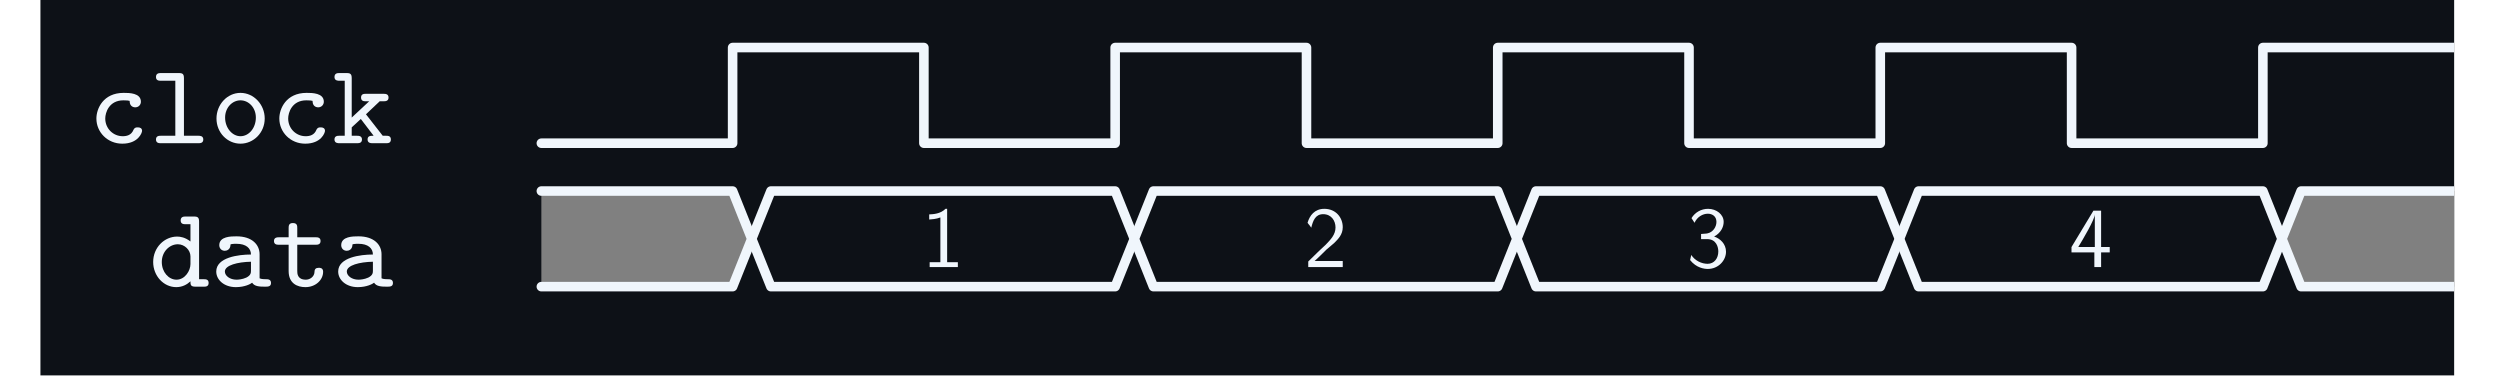
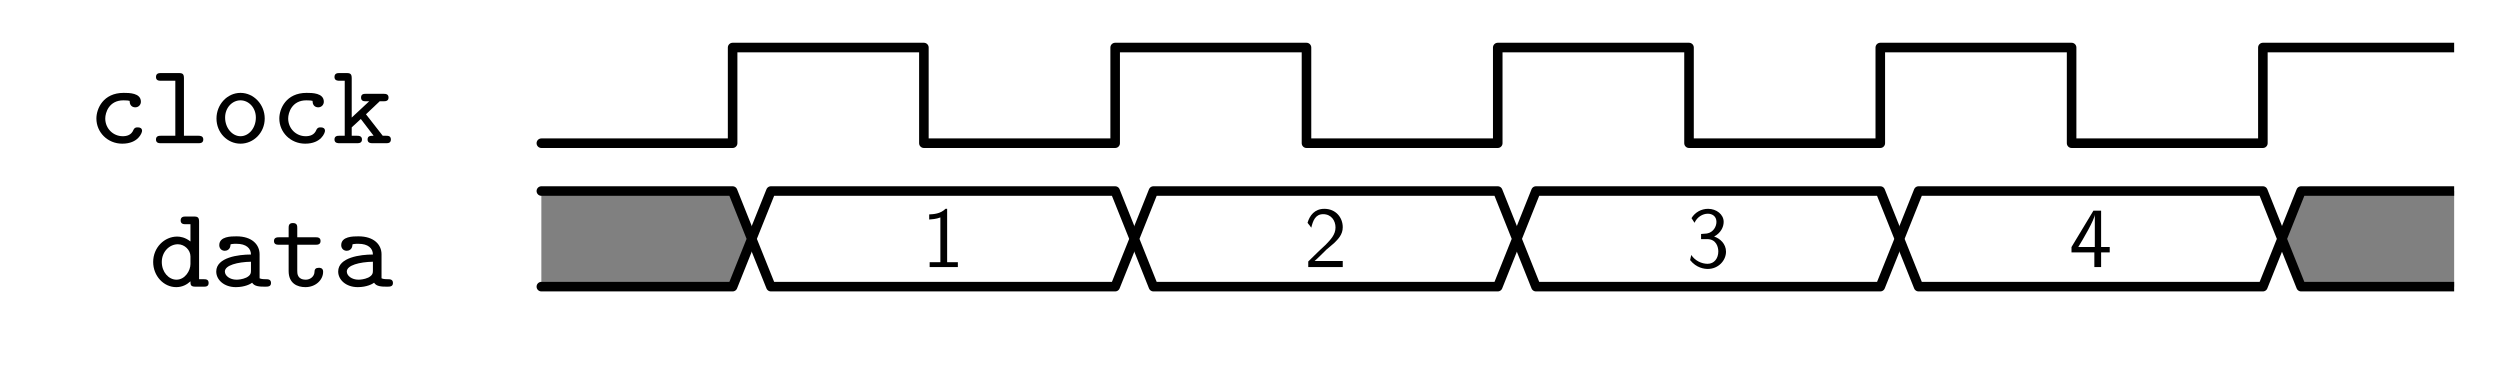
<svg xmlns="http://www.w3.org/2000/svg" xmlns:xlink="http://www.w3.org/1999/xlink" width="167.621pt" height="26.068pt" viewBox="0 0 167.621 26.068">
  <defs>
    <g>
      <g id="glyph-0-0">
        <path d="M 3.609 -0.828 C 3.609 -1 3.484 -1.062 3.328 -1.062 C 3.219 -1.062 3.109 -1.062 3.031 -0.891 C 2.891 -0.547 2.594 -0.469 2.312 -0.469 C 1.672 -0.469 1.141 -0.984 1.141 -1.656 C 1.141 -2.047 1.391 -2.875 2.359 -2.875 C 2.578 -2.875 2.719 -2.859 2.75 -2.844 C 2.781 -2.844 2.781 -2.828 2.781 -2.766 C 2.797 -2.531 2.953 -2.406 3.156 -2.406 C 3.375 -2.406 3.531 -2.578 3.531 -2.781 C 3.531 -3.375 2.734 -3.375 2.375 -3.375 C 1 -3.375 0.547 -2.312 0.547 -1.656 C 0.547 -0.734 1.297 0.031 2.281 0.031 C 3.359 0.031 3.609 -0.703 3.609 -0.828 Z M 3.609 -0.828 " />
      </g>
      <g id="glyph-0-1">
        <path d="M 2.328 -4.359 C 2.328 -4.625 2.25 -4.703 2 -4.703 L 0.781 -4.703 C 0.672 -4.703 0.453 -4.703 0.453 -4.438 C 0.453 -4.188 0.672 -4.188 0.781 -4.188 L 1.75 -4.188 L 1.75 -0.5 L 0.781 -0.5 C 0.672 -0.5 0.453 -0.5 0.453 -0.25 C 0.453 0 0.672 0 0.781 0 L 3.297 0 C 3.406 0 3.625 0 3.625 -0.25 C 3.625 -0.5 3.391 -0.5 3.297 -0.5 L 2.328 -0.5 Z M 2.328 -4.359 " />
      </g>
      <g id="glyph-0-2">
        <path d="M 3.656 -1.656 C 3.656 -2.594 2.922 -3.375 2.031 -3.375 C 1.141 -3.375 0.422 -2.594 0.422 -1.656 C 0.422 -0.703 1.156 0.031 2.031 0.031 C 2.906 0.031 3.656 -0.703 3.656 -1.656 Z M 2.031 -0.469 C 1.484 -0.469 1 -1.016 1 -1.719 C 1 -2.391 1.484 -2.875 2.031 -2.875 C 2.578 -2.875 3.062 -2.391 3.062 -1.719 C 3.062 -1.016 2.594 -0.469 2.031 -0.469 Z M 2.031 -0.469 " />
      </g>
      <g id="glyph-0-3">
        <path d="M 2.281 -1.922 L 2.266 -1.938 L 3.188 -2.812 L 3.438 -2.812 C 3.562 -2.812 3.781 -2.812 3.781 -3.062 C 3.781 -3.312 3.562 -3.312 3.438 -3.312 L 2.266 -3.312 C 2.141 -3.312 1.938 -3.312 1.938 -3.062 C 1.938 -2.812 2.141 -2.812 2.266 -2.812 L 2.484 -2.812 L 1.312 -1.719 L 1.312 -4.359 C 1.312 -4.625 1.234 -4.703 0.984 -4.703 L 0.484 -4.703 C 0.375 -4.703 0.156 -4.703 0.156 -4.438 C 0.156 -4.188 0.391 -4.188 0.484 -4.188 L 0.844 -4.188 L 0.844 -0.5 L 0.484 -0.5 C 0.375 -0.5 0.156 -0.5 0.156 -0.25 C 0.156 0 0.391 0 0.484 0 L 1.656 0 C 1.781 0 2 0 2 -0.25 C 2 -0.5 1.766 -0.5 1.656 -0.5 L 1.312 -0.5 L 1.312 -1.062 L 1.922 -1.625 L 2.781 -0.5 C 2.578 -0.5 2.375 -0.5 2.375 -0.25 C 2.375 0 2.609 0 2.719 0 L 3.609 0 C 3.734 0 3.938 0 3.938 -0.25 C 3.938 -0.5 3.734 -0.5 3.609 -0.5 L 3.391 -0.5 Z M 2.281 -1.922 " />
      </g>
      <g id="glyph-0-4">
        <path d="M 3.344 -4.359 C 3.344 -4.625 3.266 -4.703 3.016 -4.703 L 2.438 -4.703 C 2.328 -4.703 2.109 -4.703 2.109 -4.438 C 2.109 -4.188 2.328 -4.188 2.438 -4.188 L 2.766 -4.188 L 2.766 -3.031 C 2.406 -3.312 2.078 -3.359 1.875 -3.359 C 1.016 -3.359 0.266 -2.625 0.266 -1.656 C 0.266 -0.719 0.969 0.031 1.812 0.031 C 2.219 0.031 2.531 -0.141 2.766 -0.359 C 2.766 -0.141 2.766 0 3.094 0 L 3.656 0 C 3.781 0 3.984 0 3.984 -0.25 C 3.984 -0.5 3.781 -0.5 3.656 -0.5 L 3.344 -0.5 Z M 2.766 -1.516 C 2.766 -1.078 2.406 -0.469 1.828 -0.469 C 1.312 -0.469 0.844 -0.969 0.844 -1.656 C 0.844 -2.344 1.359 -2.844 1.922 -2.844 C 2.375 -2.844 2.766 -2.453 2.766 -2.031 Z M 2.766 -1.516 " />
      </g>
      <g id="glyph-0-5">
        <path d="M 3.312 -2.172 C 3.312 -2.812 2.812 -3.375 1.766 -3.375 C 1.406 -3.375 0.609 -3.375 0.609 -2.781 C 0.609 -2.578 0.75 -2.406 0.984 -2.406 C 1.125 -2.406 1.344 -2.5 1.359 -2.781 C 1.359 -2.844 1.359 -2.844 1.453 -2.859 C 1.547 -2.875 1.672 -2.875 1.766 -2.875 C 2.406 -2.875 2.734 -2.578 2.734 -2.156 C 1.906 -2.156 0.406 -1.969 0.406 -1.016 C 0.406 -0.453 0.938 0.031 1.719 0.031 C 2.328 0.031 2.719 -0.188 2.812 -0.266 C 2.969 -0.016 3.297 0 3.672 0 C 3.875 0 4.078 0 4.078 -0.25 C 4.078 -0.5 3.859 -0.5 3.75 -0.5 C 3.453 -0.5 3.391 -0.531 3.312 -0.562 Z M 2.734 -1.094 C 2.734 -0.938 2.734 -0.766 2.422 -0.609 C 2.156 -0.484 1.859 -0.469 1.766 -0.469 C 1.312 -0.469 0.984 -0.734 0.984 -1.016 C 0.984 -1.438 1.844 -1.656 2.734 -1.672 Z M 2.734 -1.094 " />
      </g>
      <g id="glyph-0-6">
        <path d="M 1.75 -2.812 L 2.984 -2.812 C 3.094 -2.812 3.312 -2.812 3.312 -3.062 C 3.312 -3.312 3.094 -3.312 2.984 -3.312 L 1.75 -3.312 L 1.75 -3.922 C 1.75 -4.078 1.75 -4.266 1.453 -4.266 C 1.172 -4.266 1.172 -4.062 1.172 -3.922 L 1.172 -3.312 L 0.531 -3.312 C 0.422 -3.312 0.188 -3.312 0.188 -3.062 C 0.188 -2.812 0.406 -2.812 0.516 -2.812 L 1.172 -2.812 L 1.172 -1.047 C 1.172 -0.219 1.75 0.031 2.297 0.031 C 2.984 0.031 3.484 -0.453 3.484 -1 C 3.484 -1.266 3.266 -1.266 3.203 -1.266 C 3 -1.266 2.906 -1.188 2.906 -0.984 C 2.891 -0.672 2.609 -0.469 2.328 -0.469 C 1.75 -0.469 1.75 -0.891 1.75 -1.062 Z M 1.75 -2.812 " />
      </g>
      <g id="glyph-1-0">
        <path d="M 1.719 -3.906 L 1.609 -3.906 C 1.266 -3.562 0.797 -3.547 0.516 -3.531 L 0.516 -3.188 C 0.703 -3.203 0.984 -3.219 1.266 -3.328 L 1.266 -0.328 L 0.547 -0.328 L 0.547 0 L 2.438 0 L 2.438 -0.328 L 1.719 -0.328 Z M 1.719 -3.906 " />
      </g>
      <g id="glyph-1-1">
        <path d="M 1 -1.078 L 0.281 -0.375 L 0.281 0 L 2.594 0 L 2.594 -0.406 L 1.547 -0.406 C 1.469 -0.406 1.406 -0.406 1.328 -0.406 L 0.703 -0.406 C 0.891 -0.562 1.328 -1 1.5 -1.172 C 1.609 -1.266 1.906 -1.516 2.016 -1.609 C 2.281 -1.875 2.594 -2.172 2.594 -2.672 C 2.594 -3.328 2.125 -3.906 1.359 -3.906 C 0.703 -3.906 0.375 -3.453 0.234 -2.969 C 0.312 -2.859 0.344 -2.828 0.359 -2.812 C 0.359 -2.797 0.422 -2.734 0.484 -2.641 C 0.594 -3.094 0.75 -3.547 1.281 -3.547 C 1.828 -3.547 2.109 -3.109 2.109 -2.656 C 2.109 -2.172 1.781 -1.844 1.453 -1.5 Z M 1 -1.078 " />
      </g>
      <g id="glyph-1-2">
        <path d="M 0.531 -2.969 C 0.703 -3.359 1.078 -3.578 1.422 -3.578 C 1.719 -3.578 2 -3.406 2 -3.031 C 2 -2.688 1.766 -2.344 1.422 -2.266 C 1.391 -2.25 1.375 -2.25 0.969 -2.219 L 0.969 -1.875 L 1.375 -1.875 C 2 -1.875 2.125 -1.328 2.125 -1.047 C 2.125 -0.594 1.859 -0.219 1.406 -0.219 C 1.016 -0.219 0.562 -0.422 0.312 -0.812 L 0.234 -0.469 C 0.656 0.062 1.188 0.125 1.422 0.125 C 2.125 0.125 2.641 -0.438 2.641 -1.031 C 2.641 -1.562 2.234 -1.922 1.844 -2.047 C 2.281 -2.281 2.484 -2.672 2.484 -3.031 C 2.484 -3.531 2 -3.906 1.438 -3.906 C 0.984 -3.906 0.562 -3.672 0.328 -3.281 Z M 0.531 -2.969 " />
      </g>
      <g id="glyph-1-3">
        <path d="M 2.141 -0.984 L 2.719 -0.984 L 2.719 -1.344 L 2.141 -1.344 L 2.141 -3.781 L 1.625 -3.781 L 0.156 -1.344 L 0.156 -0.984 L 1.688 -0.984 L 1.688 0 L 2.141 0 Z M 0.609 -1.344 C 0.906 -1.828 1.719 -3.203 1.719 -3.531 L 1.719 -1.344 Z M 0.609 -1.344 " />
      </g>
    </g>
    <clipPath id="clip-0">
      <path clip-rule="nonzero" d="M 2.711 0 L 164.547 0 L 164.547 25.168 L 2.711 25.168 Z M 2.711 0 " />
    </clipPath>
    <clipPath id="clip-1">
      <path clip-rule="nonzero" d="M 35 2 L 164.547 2 L 164.547 10 L 35 10 Z M 35 2 " />
    </clipPath>
    <clipPath id="clip-2">
      <path clip-rule="nonzero" d="M 153 12 L 164.547 12 L 164.547 20 L 153 20 Z M 153 12 " />
    </clipPath>
    <clipPath id="clip-3">
      <path clip-rule="nonzero" d="M 152 12 L 164.547 12 L 164.547 20 L 152 20 Z M 152 12 " />
    </clipPath>
  </defs>
  <g clip-path="url(#clip-0)">
-     <path fill-rule="nonzero" fill="rgb(5.098%, 6.667%, 9.021%)" fill-opacity="1" d="M 2.711 25.168 L 164.547 25.168 L 164.547 0 L 2.711 0 Z M 2.711 25.168 " />
+     <path fill-rule="nonzero" fill="rgb(100%, 100%, 100%)" fill-opacity="1" d="M 2.711 25.168 L 164.547 25.168 L 164.547 0 L 2.711 0 Z M 2.711 25.168 " />
  </g>
-   <g fill="rgb(94.119%, 96.471%, 98.824%)" fill-opacity="1">
+   <g fill="rgb(0%, 0%, 0%)" fill-opacity="1">
    <use xlink:href="#glyph-0-0" x="5.916" y="9.602" />
    <use xlink:href="#glyph-0-1" x="10.005" y="9.602" />
    <use xlink:href="#glyph-0-2" x="14.093" y="9.602" />
    <use xlink:href="#glyph-0-0" x="18.181" y="9.602" />
    <use xlink:href="#glyph-0-3" x="22.27" y="9.602" />
  </g>
  <g clip-path="url(#clip-1)">
-     <path fill="none" stroke-width="0.664" stroke-linecap="round" stroke-linejoin="round" stroke="rgb(94.119%, 96.471%, 98.824%)" stroke-opacity="1" stroke-miterlimit="10" d="M 0.002 0 L 13.284 0 L 13.284 6.644 L 26.567 6.644 L 26.567 0 L 39.85 0 L 39.85 6.644 L 53.137 6.644 L 53.137 0 L 66.419 0 L 66.419 6.644 L 79.702 6.644 L 79.702 0 L 92.985 0 L 92.985 6.644 L 106.271 6.644 L 106.271 0 L 119.554 0 L 119.554 6.644 L 132.837 6.644 " transform="matrix(0.965481, 0, 0, -0.965481, 36.29529, 9.601713)" />
+     <path fill="none" stroke-width="0.664" stroke-linecap="round" stroke-linejoin="round" stroke="rgb(0%, 0%, 0%)" stroke-opacity="1" stroke-miterlimit="10" d="M 0.002 0 L 13.284 0 L 13.284 6.644 L 26.567 6.644 L 26.567 0 L 39.85 0 L 39.85 6.644 L 53.137 6.644 L 53.137 0 L 66.419 0 L 66.419 6.644 L 79.702 6.644 L 79.702 0 L 92.985 0 L 92.985 6.644 L 106.271 6.644 L 106.271 0 L 119.554 0 L 119.554 6.644 L 132.837 6.644 " transform="matrix(0.965481, 0, 0, -0.965481, 36.29529, 9.601713)" />
  </g>
-   <g fill="rgb(94.119%, 96.471%, 98.824%)" fill-opacity="1">
+   <g fill="rgb(0%, 0%, 0%)" fill-opacity="1">
    <use xlink:href="#glyph-0-4" x="10.004" y="19.221" />
    <use xlink:href="#glyph-0-5" x="14.093" y="19.221" />
    <use xlink:href="#glyph-0-6" x="18.181" y="19.221" />
    <use xlink:href="#glyph-0-5" x="22.269" y="19.221" />
  </g>
  <path fill-rule="nonzero" fill="rgb(50%, 50%, 50%)" fill-opacity="1" d="M 36.297 16.016 L 36.297 12.809 L 49.121 12.809 L 50.402 16.016 L 49.121 19.219 L 36.297 19.219 L 36.297 16.016 " />
-   <path fill="none" stroke-width="0.664" stroke-linecap="round" stroke-linejoin="round" stroke="rgb(94.119%, 96.471%, 98.824%)" stroke-opacity="1" stroke-miterlimit="10" d="M 0.002 -3.322 L 13.284 -3.322 L 14.611 -6.643 L 13.284 -9.961 L 0.002 -9.961 " transform="matrix(0.965481, 0, 0, -0.965481, 36.29529, 9.601713)" />
-   <path fill="none" stroke-width="0.664" stroke-linecap="round" stroke-linejoin="round" stroke="rgb(94.119%, 96.471%, 98.824%)" stroke-opacity="1" stroke-miterlimit="10" d="M 14.611 -6.643 L 15.943 -3.322 L 39.85 -3.322 L 41.181 -6.643 L 39.85 -9.961 L 15.943 -9.961 L 14.611 -6.643 " transform="matrix(0.965481, 0, 0, -0.965481, 36.29529, 9.601713)" />
-   <g fill="rgb(94.119%, 96.471%, 98.824%)" fill-opacity="1">
+   <path fill="none" stroke-width="0.664" stroke-linecap="round" stroke-linejoin="round" stroke="rgb(0%, 0%, 0%)" stroke-opacity="1" stroke-miterlimit="10" d="M 0.002 -3.322 L 13.284 -3.322 L 14.611 -6.643 L 13.284 -9.961 L 0.002 -9.961 " transform="matrix(0.965481, 0, 0, -0.965481, 36.29529, 9.601713)" />
+   <path fill="none" stroke-width="0.664" stroke-linecap="round" stroke-linejoin="round" stroke="rgb(0%, 0%, 0%)" stroke-opacity="1" stroke-miterlimit="10" d="M 14.611 -6.643 L 15.943 -3.322 L 39.85 -3.322 L 41.181 -6.643 L 39.85 -9.961 L 15.943 -9.961 L 14.611 -6.643 " transform="matrix(0.965481, 0, 0, -0.965481, 36.29529, 9.601713)" />
+   <g fill="rgb(0%, 0%, 0%)" fill-opacity="1">
    <use xlink:href="#glyph-1-0" x="61.785" y="17.907" />
  </g>
-   <path fill="none" stroke-width="0.664" stroke-linecap="round" stroke-linejoin="round" stroke="rgb(94.119%, 96.471%, 98.824%)" stroke-opacity="1" stroke-miterlimit="10" d="M 41.181 -6.643 L 42.508 -3.322 L 66.419 -3.322 L 67.746 -6.643 L 66.419 -9.961 L 42.508 -9.961 L 41.181 -6.643 " transform="matrix(0.965481, 0, 0, -0.965481, 36.29529, 9.601713)" />
-   <g fill="rgb(94.119%, 96.471%, 98.824%)" fill-opacity="1">
+   <path fill="none" stroke-width="0.664" stroke-linecap="round" stroke-linejoin="round" stroke="rgb(0%, 0%, 0%)" stroke-opacity="1" stroke-miterlimit="10" d="M 41.181 -6.643 L 42.508 -3.322 L 66.419 -3.322 L 67.746 -6.643 L 66.419 -9.961 L 42.508 -9.961 L 41.181 -6.643 " transform="matrix(0.965481, 0, 0, -0.965481, 36.29529, 9.601713)" />
+   <g fill="rgb(0%, 0%, 0%)" fill-opacity="1">
    <use xlink:href="#glyph-1-1" x="87.435" y="17.907" />
  </g>
-   <path fill="none" stroke-width="0.664" stroke-linecap="round" stroke-linejoin="round" stroke="rgb(94.119%, 96.471%, 98.824%)" stroke-opacity="1" stroke-miterlimit="10" d="M 67.746 -6.643 L 69.073 -3.322 L 92.985 -3.322 L 94.316 -6.643 L 92.985 -9.961 L 69.073 -9.961 L 67.746 -6.643 " transform="matrix(0.965481, 0, 0, -0.965481, 36.29529, 9.601713)" />
-   <g fill="rgb(94.119%, 96.471%, 98.824%)" fill-opacity="1">
+   <path fill="none" stroke-width="0.664" stroke-linecap="round" stroke-linejoin="round" stroke="rgb(0%, 0%, 0%)" stroke-opacity="1" stroke-miterlimit="10" d="M 67.746 -6.643 L 69.073 -3.322 L 92.985 -3.322 L 94.316 -6.643 L 92.985 -9.961 L 69.073 -9.961 L 67.746 -6.643 " transform="matrix(0.965481, 0, 0, -0.965481, 36.29529, 9.601713)" />
+   <g fill="rgb(0%, 0%, 0%)" fill-opacity="1">
    <use xlink:href="#glyph-1-2" x="113.085" y="17.907" />
  </g>
-   <path fill="none" stroke-width="0.664" stroke-linecap="round" stroke-linejoin="round" stroke="rgb(94.119%, 96.471%, 98.824%)" stroke-opacity="1" stroke-miterlimit="10" d="M 94.316 -6.643 L 95.643 -3.322 L 119.554 -3.322 L 120.881 -6.643 L 119.554 -9.961 L 95.643 -9.961 L 94.316 -6.643 " transform="matrix(0.965481, 0, 0, -0.965481, 36.29529, 9.601713)" />
-   <g fill="rgb(94.119%, 96.471%, 98.824%)" fill-opacity="1">
+   <path fill="none" stroke-width="0.664" stroke-linecap="round" stroke-linejoin="round" stroke="rgb(0%, 0%, 0%)" stroke-opacity="1" stroke-miterlimit="10" d="M 94.316 -6.643 L 95.643 -3.322 L 119.554 -3.322 L 120.881 -6.643 L 119.554 -9.961 L 95.643 -9.961 L 94.316 -6.643 " transform="matrix(0.965481, 0, 0, -0.965481, 36.29529, 9.601713)" />
+   <g fill="rgb(0%, 0%, 0%)" fill-opacity="1">
    <use xlink:href="#glyph-1-3" x="138.735" y="17.907" />
  </g>
  <g clip-path="url(#clip-2)">
    <path fill-rule="nonzero" fill="rgb(50%, 50%, 50%)" fill-opacity="1" d="M 153.004 16.016 L 154.285 12.809 L 164.547 12.809 L 164.547 19.219 L 154.285 19.219 L 153.004 16.016 " />
  </g>
  <g clip-path="url(#clip-3)">
-     <path fill="none" stroke-width="0.664" stroke-linecap="round" stroke-linejoin="round" stroke="rgb(94.119%, 96.471%, 98.824%)" stroke-opacity="1" stroke-miterlimit="10" d="M 120.881 -6.643 L 122.208 -3.322 L 132.837 -3.322 M 132.837 -9.961 L 122.208 -9.961 L 120.881 -6.643 " transform="matrix(0.965481, 0, 0, -0.965481, 36.29529, 9.601713)" />
+     <path fill="none" stroke-width="0.664" stroke-linecap="round" stroke-linejoin="round" stroke="rgb(0%, 0%, 0%)" stroke-opacity="1" stroke-miterlimit="10" d="M 120.881 -6.643 L 122.208 -3.322 L 132.837 -3.322 M 132.837 -9.961 L 122.208 -9.961 L 120.881 -6.643 " transform="matrix(0.965481, 0, 0, -0.965481, 36.29529, 9.601713)" />
  </g>
</svg>
